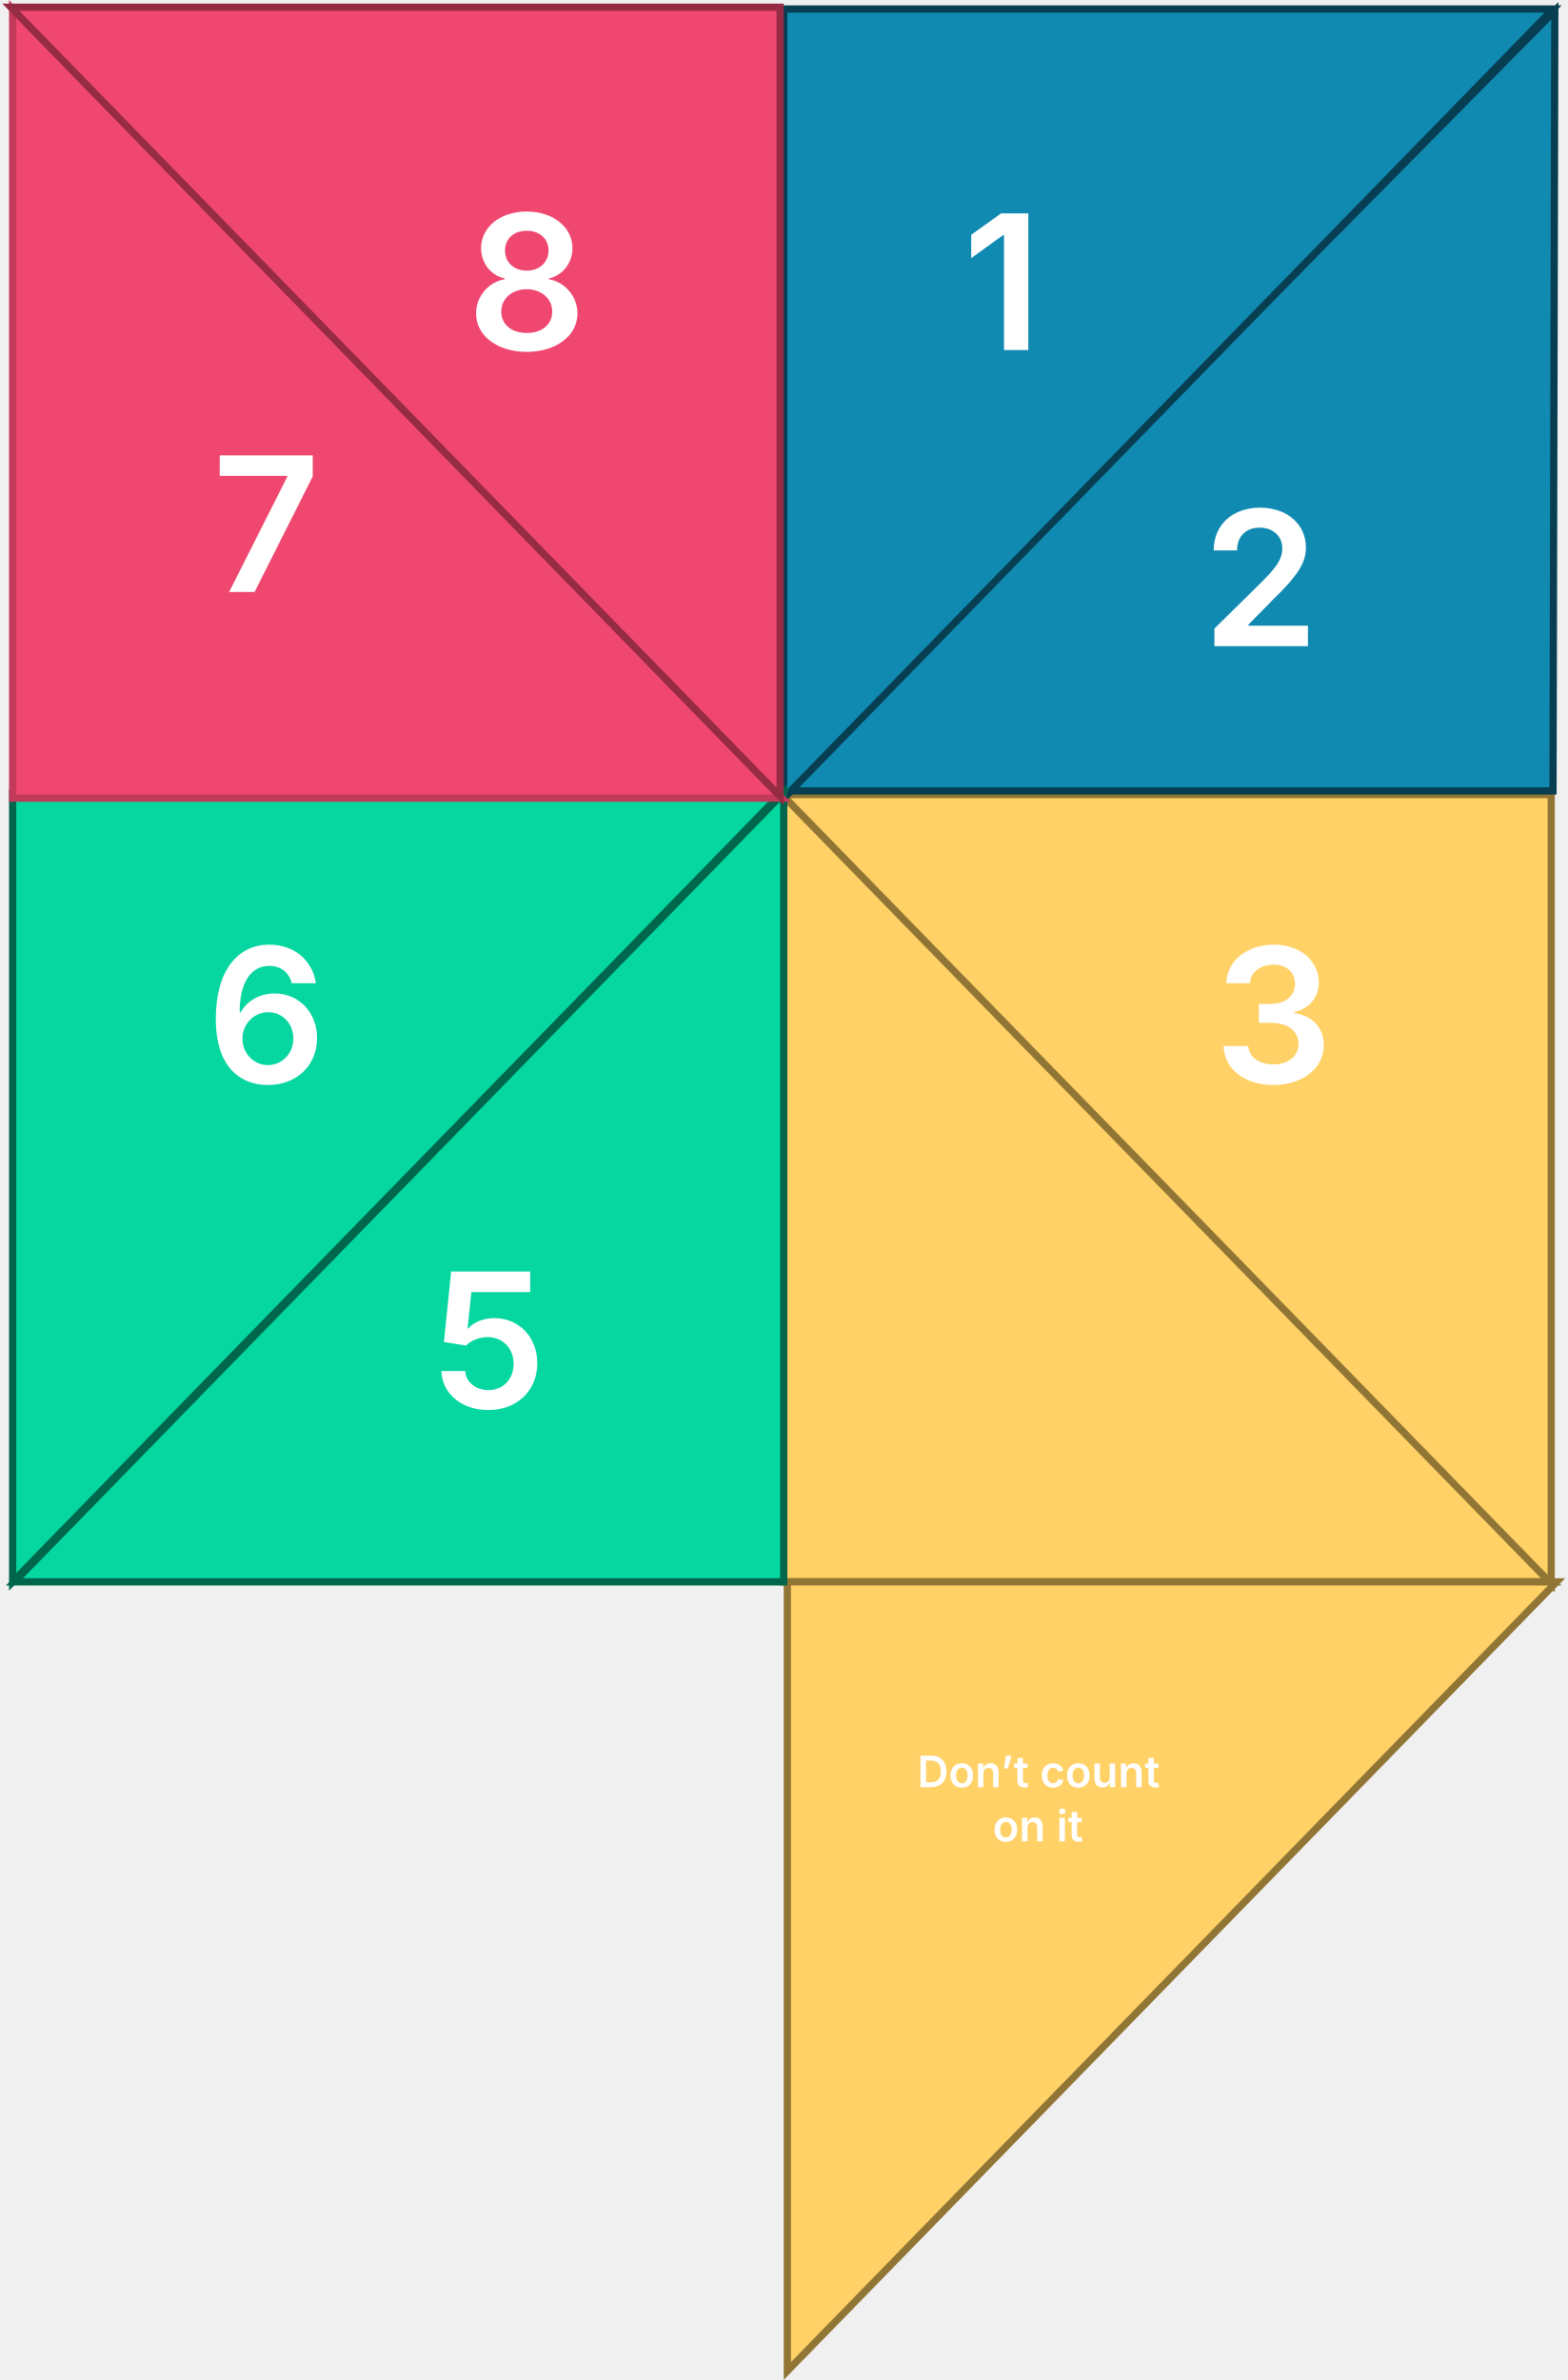
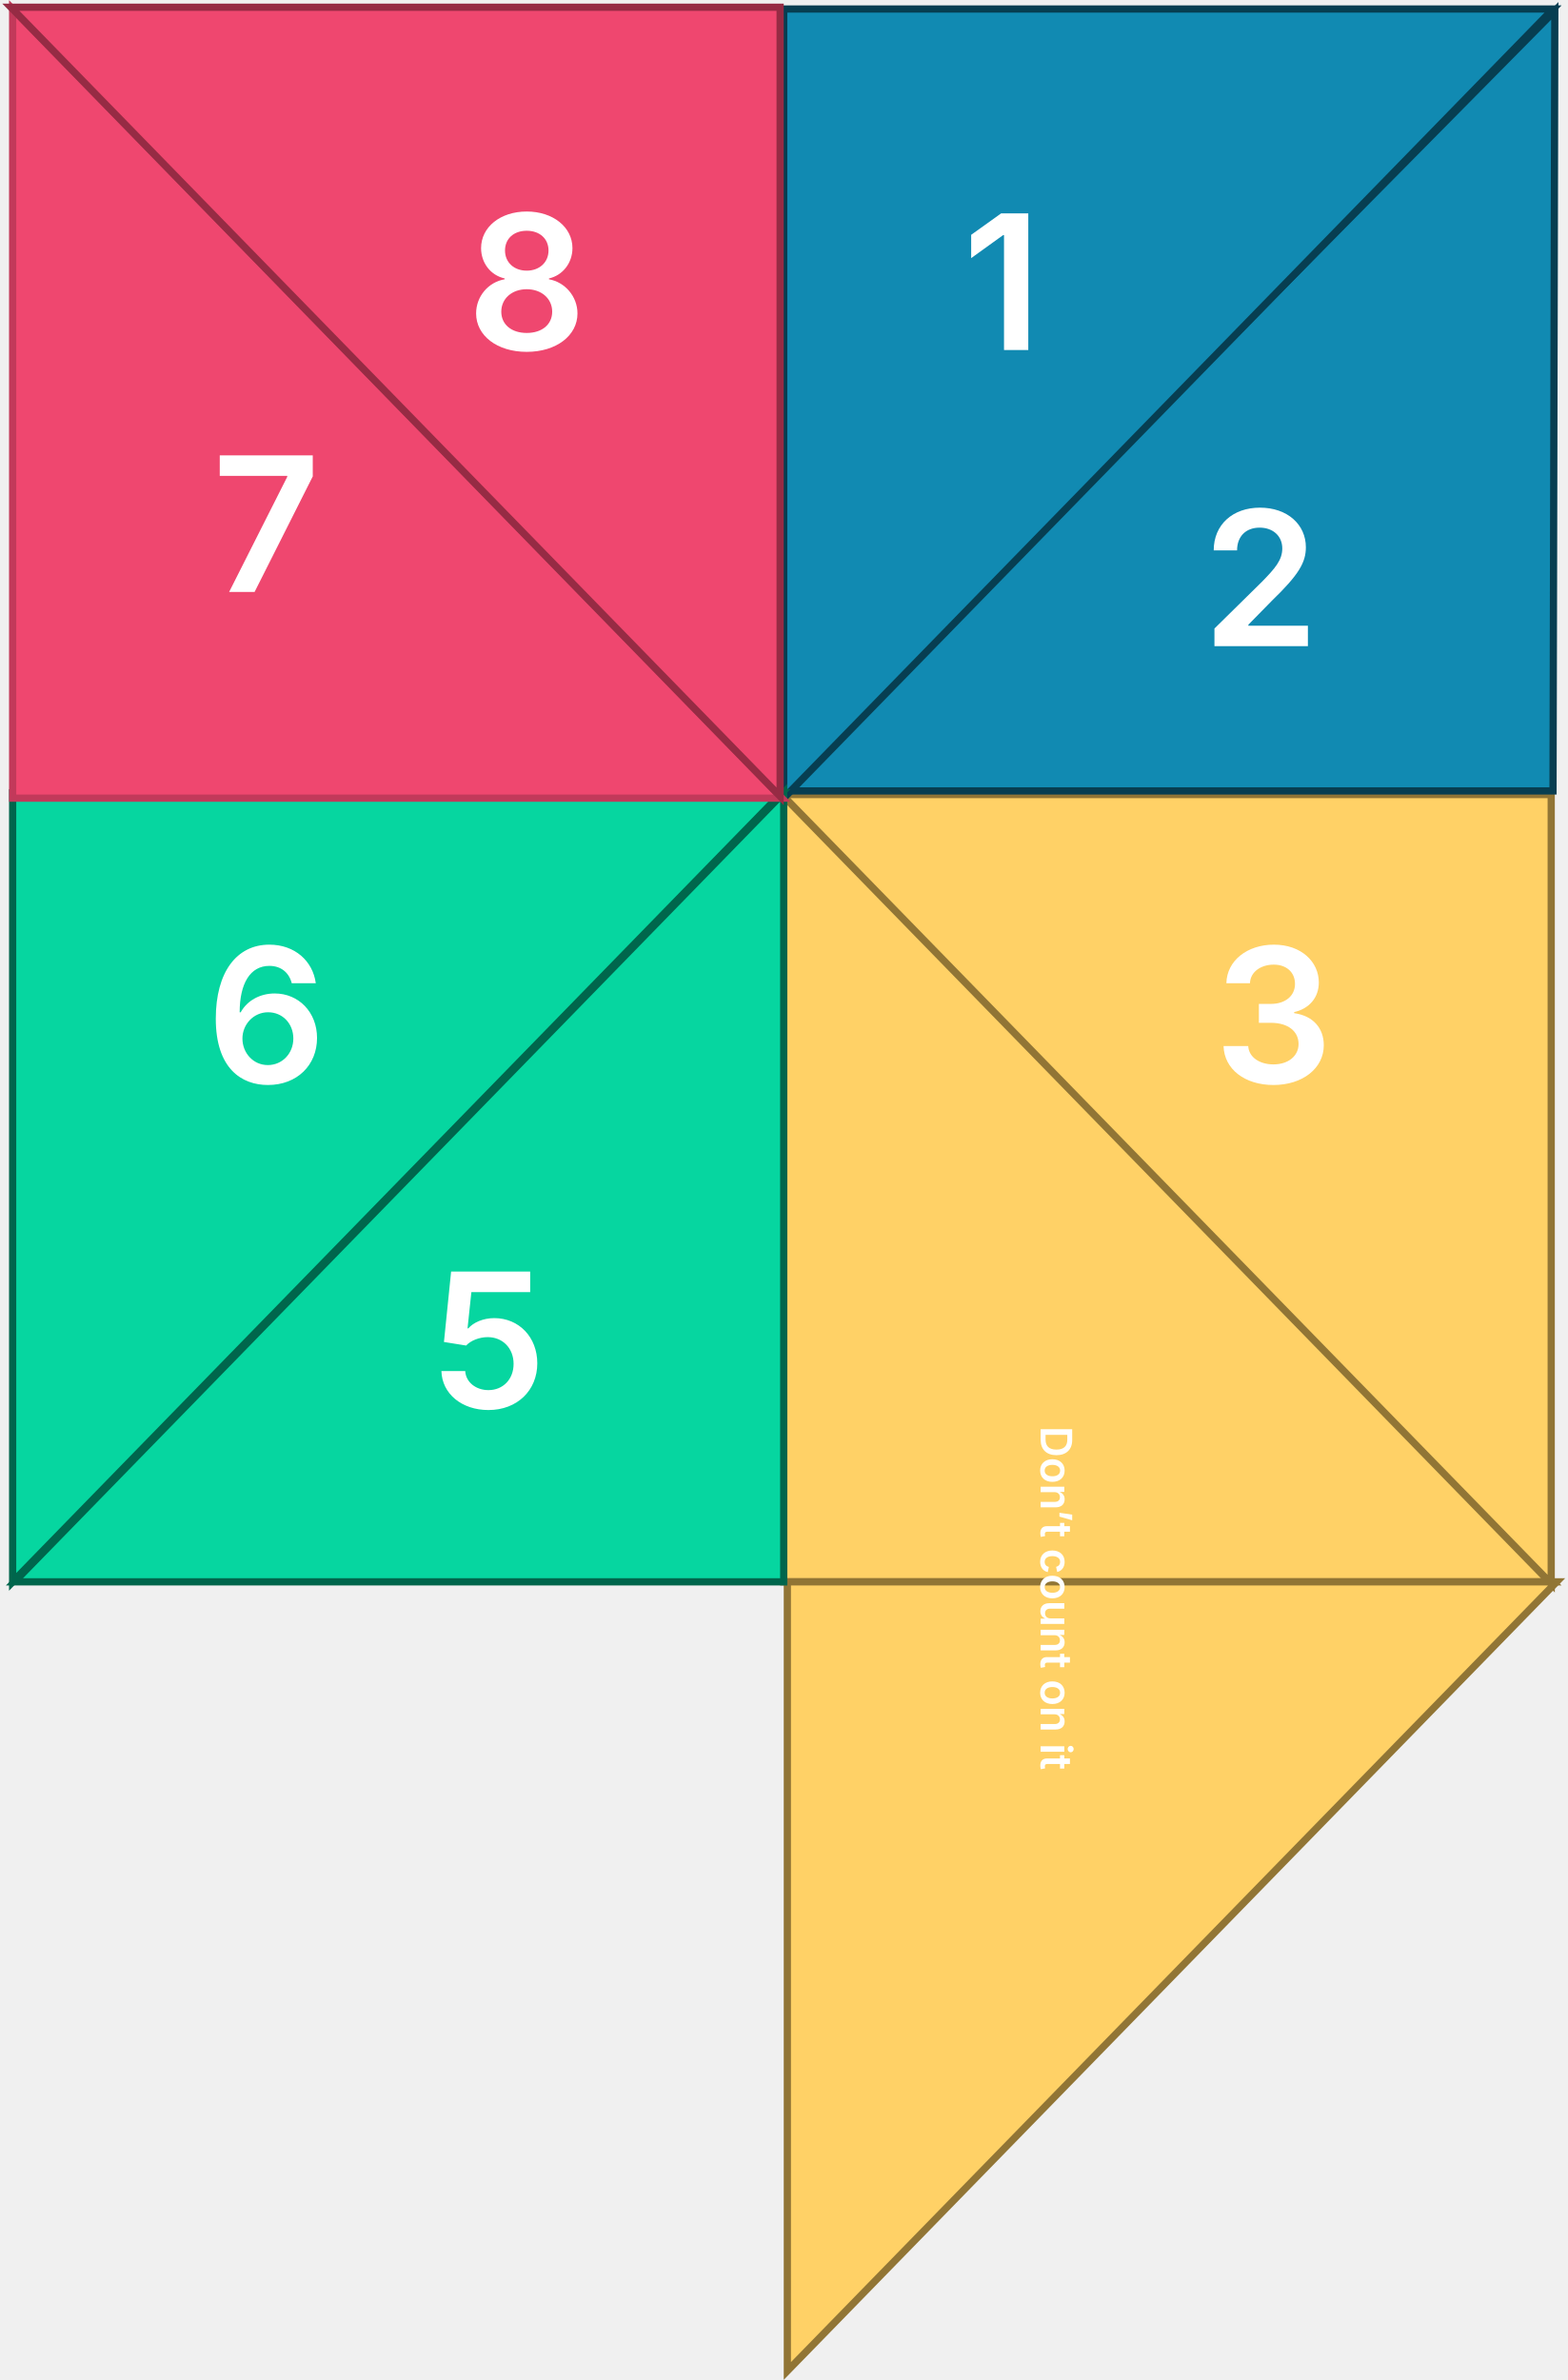
<svg xmlns="http://www.w3.org/2000/svg" width="434" height="659" viewBox="0 0 434 659" fill="none">
  <g id="4-Opened">
    <g id="Bottom-Right-4">
      <path id="Bottom-Left-2-Flap" d="M217 219.5L430 438H217V219.5Z" fill="#FFD166" stroke="#917535" stroke-width="2" />
    </g>
    <g id="Bottom-Right-4-Opened">
      <path id="Bottom-Left-2-Flap-Opened" d="M218 656.5L431 438H218V656.5Z" fill="#FFD166" stroke="#917535" stroke-width="2" />
-       <text id="fortuneText" fill="white" xml:space="preserve" style="white-space: pre" font-family="Inter" font-size="12" font-weight="600" letter-spacing="0em">
-         <tspan x="253.99" y="494.864">Don’t count </tspan>
-         <tspan x="274.861" y="509.864">on it</tspan>
+       <text id="fortuneText" transform="matrix(0 1 -1 0 300 360)" fill="white" xml:space="preserve" style="white-space: pre" font-family="Inter" font-size="12" font-weight="600" letter-spacing="0em">
+         <tspan x="34.863" y="11.864">Don’t count on it</tspan>
      </text>
    </g>
    <g id="Bottom-Right-3">
      <path id="Bottom-Left-1-Flap" d="M429.5 438.5L216.5 220H429.5V438.5Z" fill="#FFD166" stroke="#917535" stroke-width="2" />
      <text id="3" fill="white" xml:space="preserve" style="white-space: pre" font-family="Inter" font-size="52" font-weight="600" letter-spacing="0em">
        <tspan x="336.064" y="299.909">3</tspan>
      </text>
    </g>
    <g id="Top-Right-2">
      <path id="Top-Left-1-Flap" d="M430.5 3L217 219H430L430.5 3Z" fill="#118AB2" stroke="#073E51" stroke-width="2" />
      <text id="2" fill="white" xml:space="preserve" style="white-space: pre" font-family="Inter" font-size="52" font-weight="600" letter-spacing="0em">
        <tspan x="332.852" y="178.909">2</tspan>
      </text>
    </g>
    <g id="Top-Right-1">
      <path id="Top-Left-1-Flap_2" d="M217 221L430 2.5H217V221Z" fill="#118AB2" stroke="#073E51" stroke-width="2" />
      <text id="1" fill="white" xml:space="preserve" style="white-space: pre" font-family="Inter" font-size="52" font-weight="600" letter-spacing="0em">
        <tspan x="266.508" y="96.909">1</tspan>
      </text>
    </g>
    <g id="Bottom-Left-5">
      <path id="Bottom-Left-2-Flap_2" d="M217 219.5L4 438H217V219.5Z" fill="#06D6A0" stroke="#00664C" stroke-width="2" />
      <text id="5" fill="white" xml:space="preserve" style="white-space: pre" font-family="Inter" font-size="52" font-weight="600" letter-spacing="0em">
        <tspan x="119.547" y="389.909">5</tspan>
      </text>
    </g>
    <g id="Bottom-Left-6">
      <path id="Bottom-Left-1-Flap_2" d="M3.5 438L216.5 219.5H3.5V438Z" fill="#06D6A0" stroke="#00664C" stroke-width="2" />
      <text id="6" fill="white" xml:space="preserve" style="white-space: pre" font-family="Inter" font-size="52" font-weight="600" letter-spacing="0em">
        <tspan x="57.141" y="299.909">6</tspan>
      </text>
    </g>
    <g id="Top-Left-7">
      <path id="Top-Left-1-Flap_3" d="M3.5 2.5L216.5 221H3.5V2.5Z" fill="#EF476F" stroke="#C2395A" stroke-width="2" />
      <text id="7" fill="white" xml:space="preserve" style="white-space: pre" font-family="Inter" font-size="52" font-weight="600" letter-spacing="0em">
        <tspan x="58.74" y="163.909">7</tspan>
      </text>
    </g>
    <g id="Top-Left-8">
      <path id="Top-Left-1-Flap_4" d="M216 220.5L3 2H216V220.5Z" fill="#EF476F" stroke="#962B44" stroke-width="2" />
      <text id="8" fill="white" xml:space="preserve" style="white-space: pre" font-family="Inter" font-size="52" font-weight="600" letter-spacing="0em">
        <tspan x="129.217" y="96.909">8</tspan>
      </text>
    </g>
  </g>
</svg>
